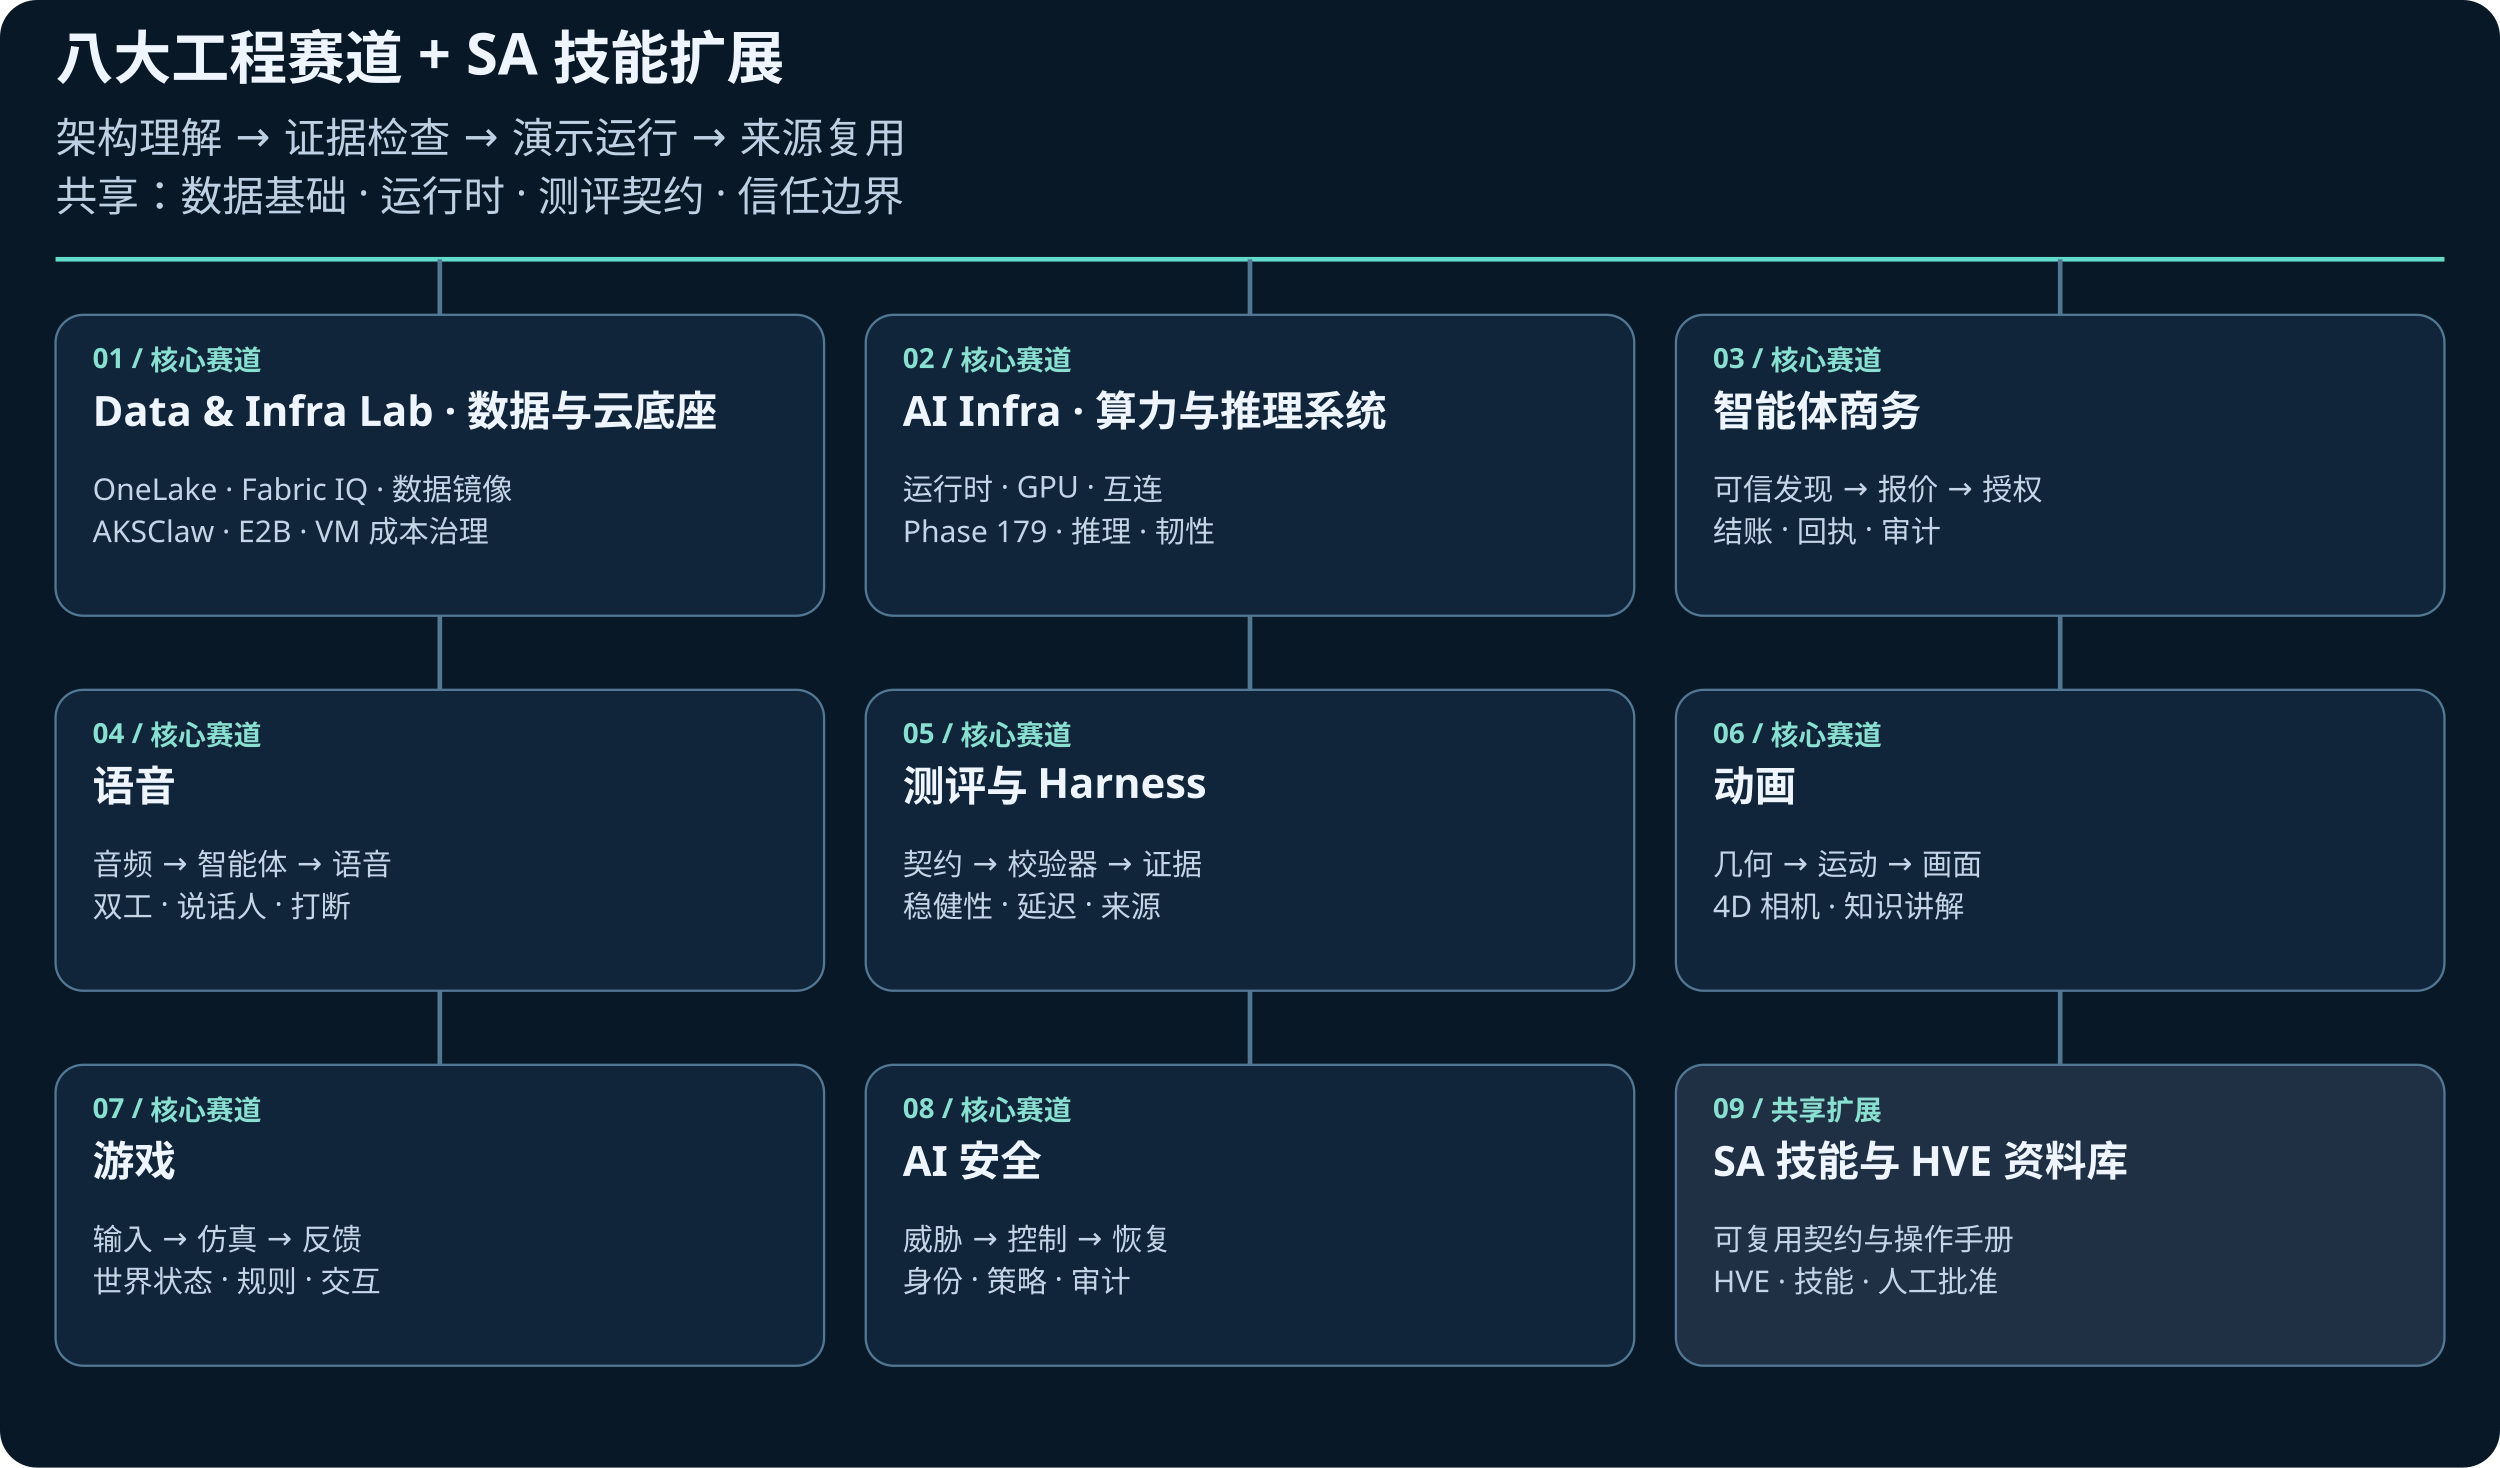
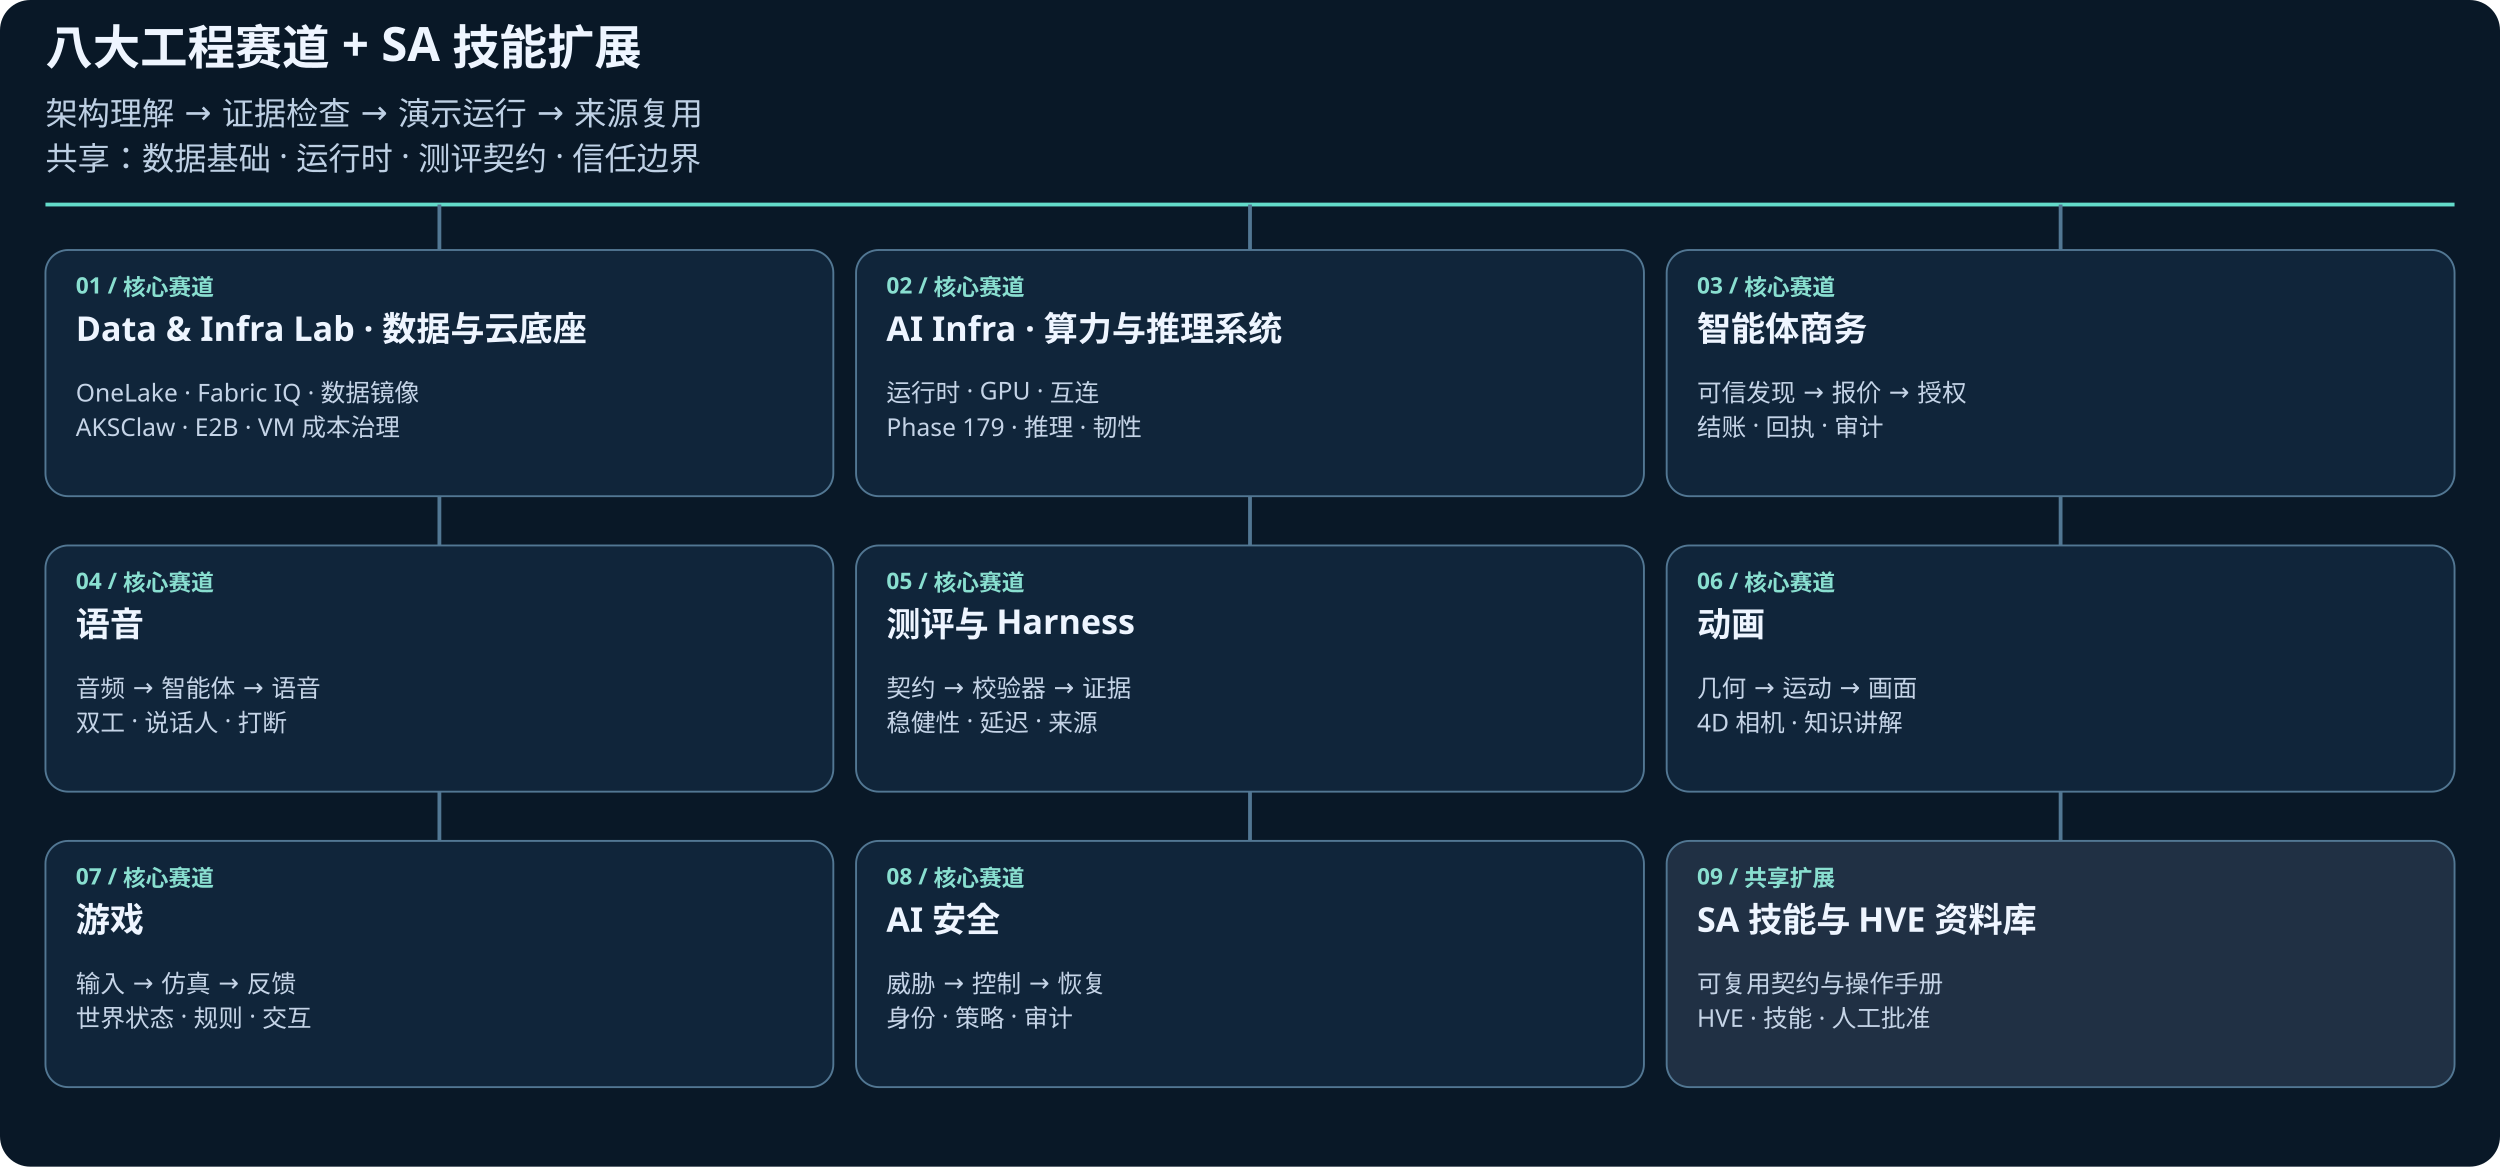
- <svg xmlns="http://www.w3.org/2000/svg" lang="zh-CN" class="knowledge-system-wide" role="img" aria-labelledby="system-f724c877b0-title system-f724c877b0-desc" viewBox="0 0 1080 634" width="1080" style="width:100%;height:auto;font-family:system-ui,sans-serif">
-   <rect width="1080" height="634" rx="16" fill="#091827" />
+ <svg xmlns="http://www.w3.org/2000/svg" lang="zh-CN" class="knowledge-system-wide" role="img" aria-labelledby="system-590438e62d-title system-590438e62d-desc" viewBox="0 0 1320 616" width="1320" style="width:100%;height:auto;font-family:system-ui,sans-serif">
+   <rect width="1320" height="616" rx="16" fill="#091827" />
  <text x="24" y="34" fill="#eef5ff" font-size="25" font-weight="700">
    <tspan x="24" dy="0">八大工程赛道 + SA 技能扩展</tspan>
  </text>
-   <text x="24" y="66" fill="#bed0e4" font-size="18" font-weight="400">
+   <text x="24" y="66" fill="#bed0e4" font-size="17" font-weight="400">
    <tspan x="24" dy="0">架构理解 → 证据检查 → 演示运行 → 来源复用</tspan>
-     <tspan x="24" dy="25.2">共享：数据基础 · 运行时 · 测评契约 · 信任边界</tspan>
+     <tspan x="24" dy="23.8">共享：数据基础 · 运行时 · 测评契约 · 信任边界</tspan>
  </text>
-   <path d="M24 112 H1056" stroke="#63dbca" stroke-width="2" />
-   <path d="M190 112 V136" fill="none" stroke="#527793" stroke-width="2" />
+   <path d="M24 108 H1296" stroke="#63dbca" stroke-width="2" />
+   <path d="M232 108 V132" fill="none" stroke="#527793" stroke-width="2" />
  <a href="../../studio/zh-data-infra.html" aria-label="Data &amp; Infra Lab · 数据与云底座">
    <g data-track="data-infra">
-       <rect x="24" y="136" width="332" height="130" rx="12" fill="#10253a" stroke="#527793" />
-       <text x="40" y="159" fill="#89dfd0" font-size="12" font-weight="650">
+       <rect x="24" y="132" width="416" height="130" rx="12" fill="#10253a" stroke="#527793" />
+       <text x="40" y="155" fill="#89dfd0" font-size="12" font-weight="650">
        <tspan x="40" dy="0">01 / 核心赛道</tspan>
      </text>
-       <text x="40" y="184" fill="#eef5ff" font-size="18" font-weight="650">
+       <text x="40" y="180" fill="#eef5ff" font-size="18" font-weight="650">
        <tspan x="40" dy="0">Data &amp; Infra Lab · 数据与云底座</tspan>
      </text>
-       <text x="40" y="216" fill="#c5d4e7" font-size="13" font-weight="400">
+       <text x="40" y="212" fill="#c5d4e7" font-size="13" font-weight="400">
        <tspan x="40" dy="0">OneLake · Fabric IQ · 数据镜像</tspan>
        <tspan x="40" dy="18.2">AKSClaw · E2B · VM 成本治理</tspan>
      </text>
    </g>
  </a>
-   <path d="M540 112 V136" fill="none" stroke="#527793" stroke-width="2" />
+   <path d="M660 108 V132" fill="none" stroke="#527793" stroke-width="2" />
  <a href="../../studio/zh-infra.html" aria-label="AI Infra · 算力与推理系统">
    <g data-track="infra">
-       <rect x="374" y="136" width="332" height="130" rx="12" fill="#10253a" stroke="#527793" />
-       <text x="390" y="159" fill="#89dfd0" font-size="12" font-weight="650">
-         <tspan x="390" dy="0">02 / 核心赛道</tspan>
+       <rect x="452" y="132" width="416" height="130" rx="12" fill="#10253a" stroke="#527793" />
+       <text x="468" y="155" fill="#89dfd0" font-size="12" font-weight="650">
+         <tspan x="468" dy="0">02 / 核心赛道</tspan>
      </text>
-       <text x="390" y="184" fill="#eef5ff" font-size="18" font-weight="650">
-         <tspan x="390" dy="0">AI Infra · 算力与推理系统</tspan>
+       <text x="468" y="180" fill="#eef5ff" font-size="18" font-weight="650">
+         <tspan x="468" dy="0">AI Infra · 算力与推理系统</tspan>
      </text>
-       <text x="390" y="216" fill="#c5d4e7" font-size="13" font-weight="400">
-         <tspan x="390" dy="0">运行时 · GPU · 互连</tspan>
-         <tspan x="390" dy="18.2">Phase 179 · 推理 · 韧性</tspan>
+       <text x="468" y="212" fill="#c5d4e7" font-size="13" font-weight="400">
+         <tspan x="468" dy="0">运行时 · GPU · 互连</tspan>
+         <tspan x="468" dy="18.2">Phase 179 · 推理 · 韧性</tspan>
      </text>
    </g>
  </a>
-   <path d="M890 112 V136" fill="none" stroke="#527793" stroke-width="2" />
+   <path d="M1088 108 V132" fill="none" stroke="#527793" stroke-width="2" />
  <a href="../../studio/zh-commerce.html" aria-label="智能体商务">
    <g data-track="commerce">
-       <rect x="724" y="136" width="332" height="130" rx="12" fill="#10253a" stroke="#527793" />
-       <text x="740" y="159" fill="#89dfd0" font-size="12" font-weight="650">
-         <tspan x="740" dy="0">03 / 核心赛道</tspan>
+       <rect x="880" y="132" width="416" height="130" rx="12" fill="#10253a" stroke="#527793" />
+       <text x="896" y="155" fill="#89dfd0" font-size="12" font-weight="650">
+         <tspan x="896" dy="0">03 / 核心赛道</tspan>
      </text>
-       <text x="740" y="184" fill="#eef5ff" font-size="18" font-weight="650">
-         <tspan x="740" dy="0">智能体商务</tspan>
+       <text x="896" y="180" fill="#eef5ff" font-size="18" font-weight="650">
+         <tspan x="896" dy="0">智能体商务</tspan>
      </text>
-       <text x="740" y="216" fill="#c5d4e7" font-size="13" font-weight="400">
-         <tspan x="740" dy="0">可信发现 → 报价 → 授权</tspan>
-         <tspan x="740" dy="18.2">结账 · 回执 · 审计</tspan>
+       <text x="896" y="212" fill="#c5d4e7" font-size="13" font-weight="400">
+         <tspan x="896" dy="0">可信发现 → 报价 → 授权</tspan>
+         <tspan x="896" dy="18.2">结账 · 回执 · 审计</tspan>
      </text>
    </g>
  </a>
-   <path d="M190 266 V298" fill="none" stroke="#527793" stroke-width="2" />
+   <path d="M232 262 V288" fill="none" stroke="#527793" stroke-width="2" />
  <a href="../../studio/zh-voice.html" aria-label="语音">
    <g data-track="voice">
-       <rect x="24" y="298" width="332" height="130" rx="12" fill="#10253a" stroke="#527793" />
-       <text x="40" y="321" fill="#89dfd0" font-size="12" font-weight="650">
+       <rect x="24" y="288" width="416" height="130" rx="12" fill="#10253a" stroke="#527793" />
+       <text x="40" y="311" fill="#89dfd0" font-size="12" font-weight="650">
        <tspan x="40" dy="0">04 / 核心赛道</tspan>
      </text>
-       <text x="40" y="346" fill="#eef5ff" font-size="18" font-weight="650">
+       <text x="40" y="336" fill="#eef5ff" font-size="18" font-weight="650">
        <tspan x="40" dy="0">语音</tspan>
      </text>
-       <text x="40" y="378" fill="#c5d4e7" font-size="13" font-weight="400">
+       <text x="40" y="368" fill="#c5d4e7" font-size="13" font-weight="400">
        <tspan x="40" dy="0">音频 → 智能体 → 语音</tspan>
        <tspan x="40" dy="18.2">双工 · 说话人 · 打断</tspan>
      </text>
    </g>
  </a>
-   <path d="M540 266 V298" fill="none" stroke="#527793" stroke-width="2" />
+   <path d="M660 262 V288" fill="none" stroke="#527793" stroke-width="2" />
  <a href="../../studio/zh-benchmarks.html" aria-label="测评与 Harness">
    <g data-track="benchmarks">
-       <rect x="374" y="298" width="332" height="130" rx="12" fill="#10253a" stroke="#527793" />
-       <text x="390" y="321" fill="#89dfd0" font-size="12" font-weight="650">
-         <tspan x="390" dy="0">05 / 核心赛道</tspan>
+       <rect x="452" y="288" width="416" height="130" rx="12" fill="#10253a" stroke="#527793" />
+       <text x="468" y="311" fill="#89dfd0" font-size="12" font-weight="650">
+         <tspan x="468" dy="0">05 / 核心赛道</tspan>
      </text>
-       <text x="390" y="346" fill="#eef5ff" font-size="18" font-weight="650">
-         <tspan x="390" dy="0">测评与 Harness</tspan>
+       <text x="468" y="336" fill="#eef5ff" font-size="18" font-weight="650">
+         <tspan x="468" dy="0">测评与 Harness</tspan>
      </text>
-       <text x="390" y="378" fill="#c5d4e7" font-size="13" font-weight="400">
-         <tspan x="390" dy="0">契约 → 校验器 → 证据</tspan>
-         <tspan x="390" dy="18.2">稳健性 · 延迟 · 来源</tspan>
+       <text x="468" y="368" fill="#c5d4e7" font-size="13" font-weight="400">
+         <tspan x="468" dy="0">契约 → 校验器 → 证据</tspan>
+         <tspan x="468" dy="18.2">稳健性 · 延迟 · 来源</tspan>
      </text>
    </g>
  </a>
-   <path d="M890 266 V298" fill="none" stroke="#527793" stroke-width="2" />
+   <path d="M1088 262 V288" fill="none" stroke="#527793" stroke-width="2" />
  <a href="../../studio/zh-animation.html" aria-label="动画">
    <g data-track="animation">
-       <rect x="724" y="298" width="332" height="130" rx="12" fill="#10253a" stroke="#527793" />
-       <text x="740" y="321" fill="#89dfd0" font-size="12" font-weight="650">
-         <tspan x="740" dy="0">06 / 核心赛道</tspan>
+       <rect x="880" y="288" width="416" height="130" rx="12" fill="#10253a" stroke="#527793" />
+       <text x="896" y="311" fill="#89dfd0" font-size="12" font-weight="650">
+         <tspan x="896" dy="0">06 / 核心赛道</tspan>
      </text>
-       <text x="740" y="346" fill="#eef5ff" font-size="18" font-weight="650">
-         <tspan x="740" dy="0">动画</tspan>
+       <text x="896" y="336" fill="#eef5ff" font-size="18" font-weight="650">
+         <tspan x="896" dy="0">动画</tspan>
      </text>
-       <text x="740" y="378" fill="#c5d4e7" font-size="13" font-weight="400">
-         <tspan x="740" dy="0">几何 → 运动 → 画面</tspan>
-         <tspan x="740" dy="18.2">4D 相机 · 知识讲解</tspan>
+       <text x="896" y="368" fill="#c5d4e7" font-size="13" font-weight="400">
+         <tspan x="896" dy="0">几何 → 运动 → 画面</tspan>
+         <tspan x="896" dy="18.2">4D 相机 · 知识讲解</tspan>
      </text>
    </g>
  </a>
-   <path d="M190 428 V460" fill="none" stroke="#527793" stroke-width="2" />
+   <path d="M232 418 V444" fill="none" stroke="#527793" stroke-width="2" />
  <a href="../../studio/zh-game.html" aria-label="游戏">
    <g data-track="game">
-       <rect x="24" y="460" width="332" height="130" rx="12" fill="#10253a" stroke="#527793" />
-       <text x="40" y="483" fill="#89dfd0" font-size="12" font-weight="650">
+       <rect x="24" y="444" width="416" height="130" rx="12" fill="#10253a" stroke="#527793" />
+       <text x="40" y="467" fill="#89dfd0" font-size="12" font-weight="650">
        <tspan x="40" dy="0">07 / 核心赛道</tspan>
      </text>
-       <text x="40" y="508" fill="#eef5ff" font-size="18" font-weight="650">
+       <text x="40" y="492" fill="#eef5ff" font-size="18" font-weight="650">
        <tspan x="40" dy="0">游戏</tspan>
      </text>
-       <text x="40" y="540" fill="#c5d4e7" font-size="13" font-weight="400">
+       <text x="40" y="524" fill="#c5d4e7" font-size="13" font-weight="400">
        <tspan x="40" dy="0">输入 → 仿真 → 反馈</tspan>
        <tspan x="40" dy="18.2">世界状态 · 规则 · 交互</tspan>
      </text>
    </g>
  </a>
-   <path d="M540 428 V460" fill="none" stroke="#527793" stroke-width="2" />
+   <path d="M660 418 V444" fill="none" stroke="#527793" stroke-width="2" />
  <a href="../../studio/zh-security.html" aria-label="AI 安全">
    <g data-track="security">
-       <rect x="374" y="460" width="332" height="130" rx="12" fill="#10253a" stroke="#527793" />
-       <text x="390" y="483" fill="#89dfd0" font-size="12" font-weight="650">
-         <tspan x="390" dy="0">08 / 核心赛道</tspan>
+       <rect x="452" y="444" width="416" height="130" rx="12" fill="#10253a" stroke="#527793" />
+       <text x="468" y="467" fill="#89dfd0" font-size="12" font-weight="650">
+         <tspan x="468" dy="0">08 / 核心赛道</tspan>
      </text>
-       <text x="390" y="508" fill="#eef5ff" font-size="18" font-weight="650">
-         <tspan x="390" dy="0">AI 安全</tspan>
+       <text x="468" y="492" fill="#eef5ff" font-size="18" font-weight="650">
+         <tspan x="468" dy="0">AI 安全</tspan>
      </text>
-       <text x="390" y="540" fill="#c5d4e7" font-size="13" font-weight="400">
-         <tspan x="390" dy="0">威胁 → 控制 → 恢复</tspan>
-         <tspan x="390" dy="18.2">身份 · 策略 · 审计</tspan>
+       <text x="468" y="524" fill="#c5d4e7" font-size="13" font-weight="400">
+         <tspan x="468" dy="0">威胁 → 控制 → 恢复</tspan>
+         <tspan x="468" dy="18.2">身份 · 策略 · 审计</tspan>
      </text>
    </g>
  </a>
-   <path d="M890 428 V460" fill="none" stroke="#527793" stroke-width="2" />
+   <path d="M1088 418 V444" fill="none" stroke="#527793" stroke-width="2" />
  <a href="../../studio/zh-index.html#sa-skills" aria-label="SA 技能与 HVE 资料库">
    <g data-track="sa-skills">
-       <rect x="724" y="460" width="332" height="130" rx="12" fill="#203044" stroke="#527793" />
-       <text x="740" y="483" fill="#89dfd0" font-size="12" font-weight="650">
-         <tspan x="740" dy="0">09 / 共享扩展</tspan>
+       <rect x="880" y="444" width="416" height="130" rx="12" fill="#203044" stroke="#527793" />
+       <text x="896" y="467" fill="#89dfd0" font-size="12" font-weight="650">
+         <tspan x="896" dy="0">09 / 共享扩展</tspan>
      </text>
-       <text x="740" y="508" fill="#eef5ff" font-size="18" font-weight="650">
-         <tspan x="740" dy="0">SA 技能与 HVE 资料库</tspan>
+       <text x="896" y="492" fill="#eef5ff" font-size="18" font-weight="650">
+         <tspan x="896" dy="0">SA 技能与 HVE 资料库</tspan>
      </text>
-       <text x="740" y="540" fill="#c5d4e7" font-size="13" font-weight="400">
-         <tspan x="740" dy="0">可复用契约与操作手册</tspan>
-         <tspan x="740" dy="18.2">HVE · 技能 · 人工批准</tspan>
+       <text x="896" y="524" fill="#c5d4e7" font-size="13" font-weight="400">
+         <tspan x="896" dy="0">可复用契约与操作手册</tspan>
+         <tspan x="896" dy="18.2">HVE · 技能 · 人工批准</tspan>
      </text>
    </g>
  </a>
</svg>
